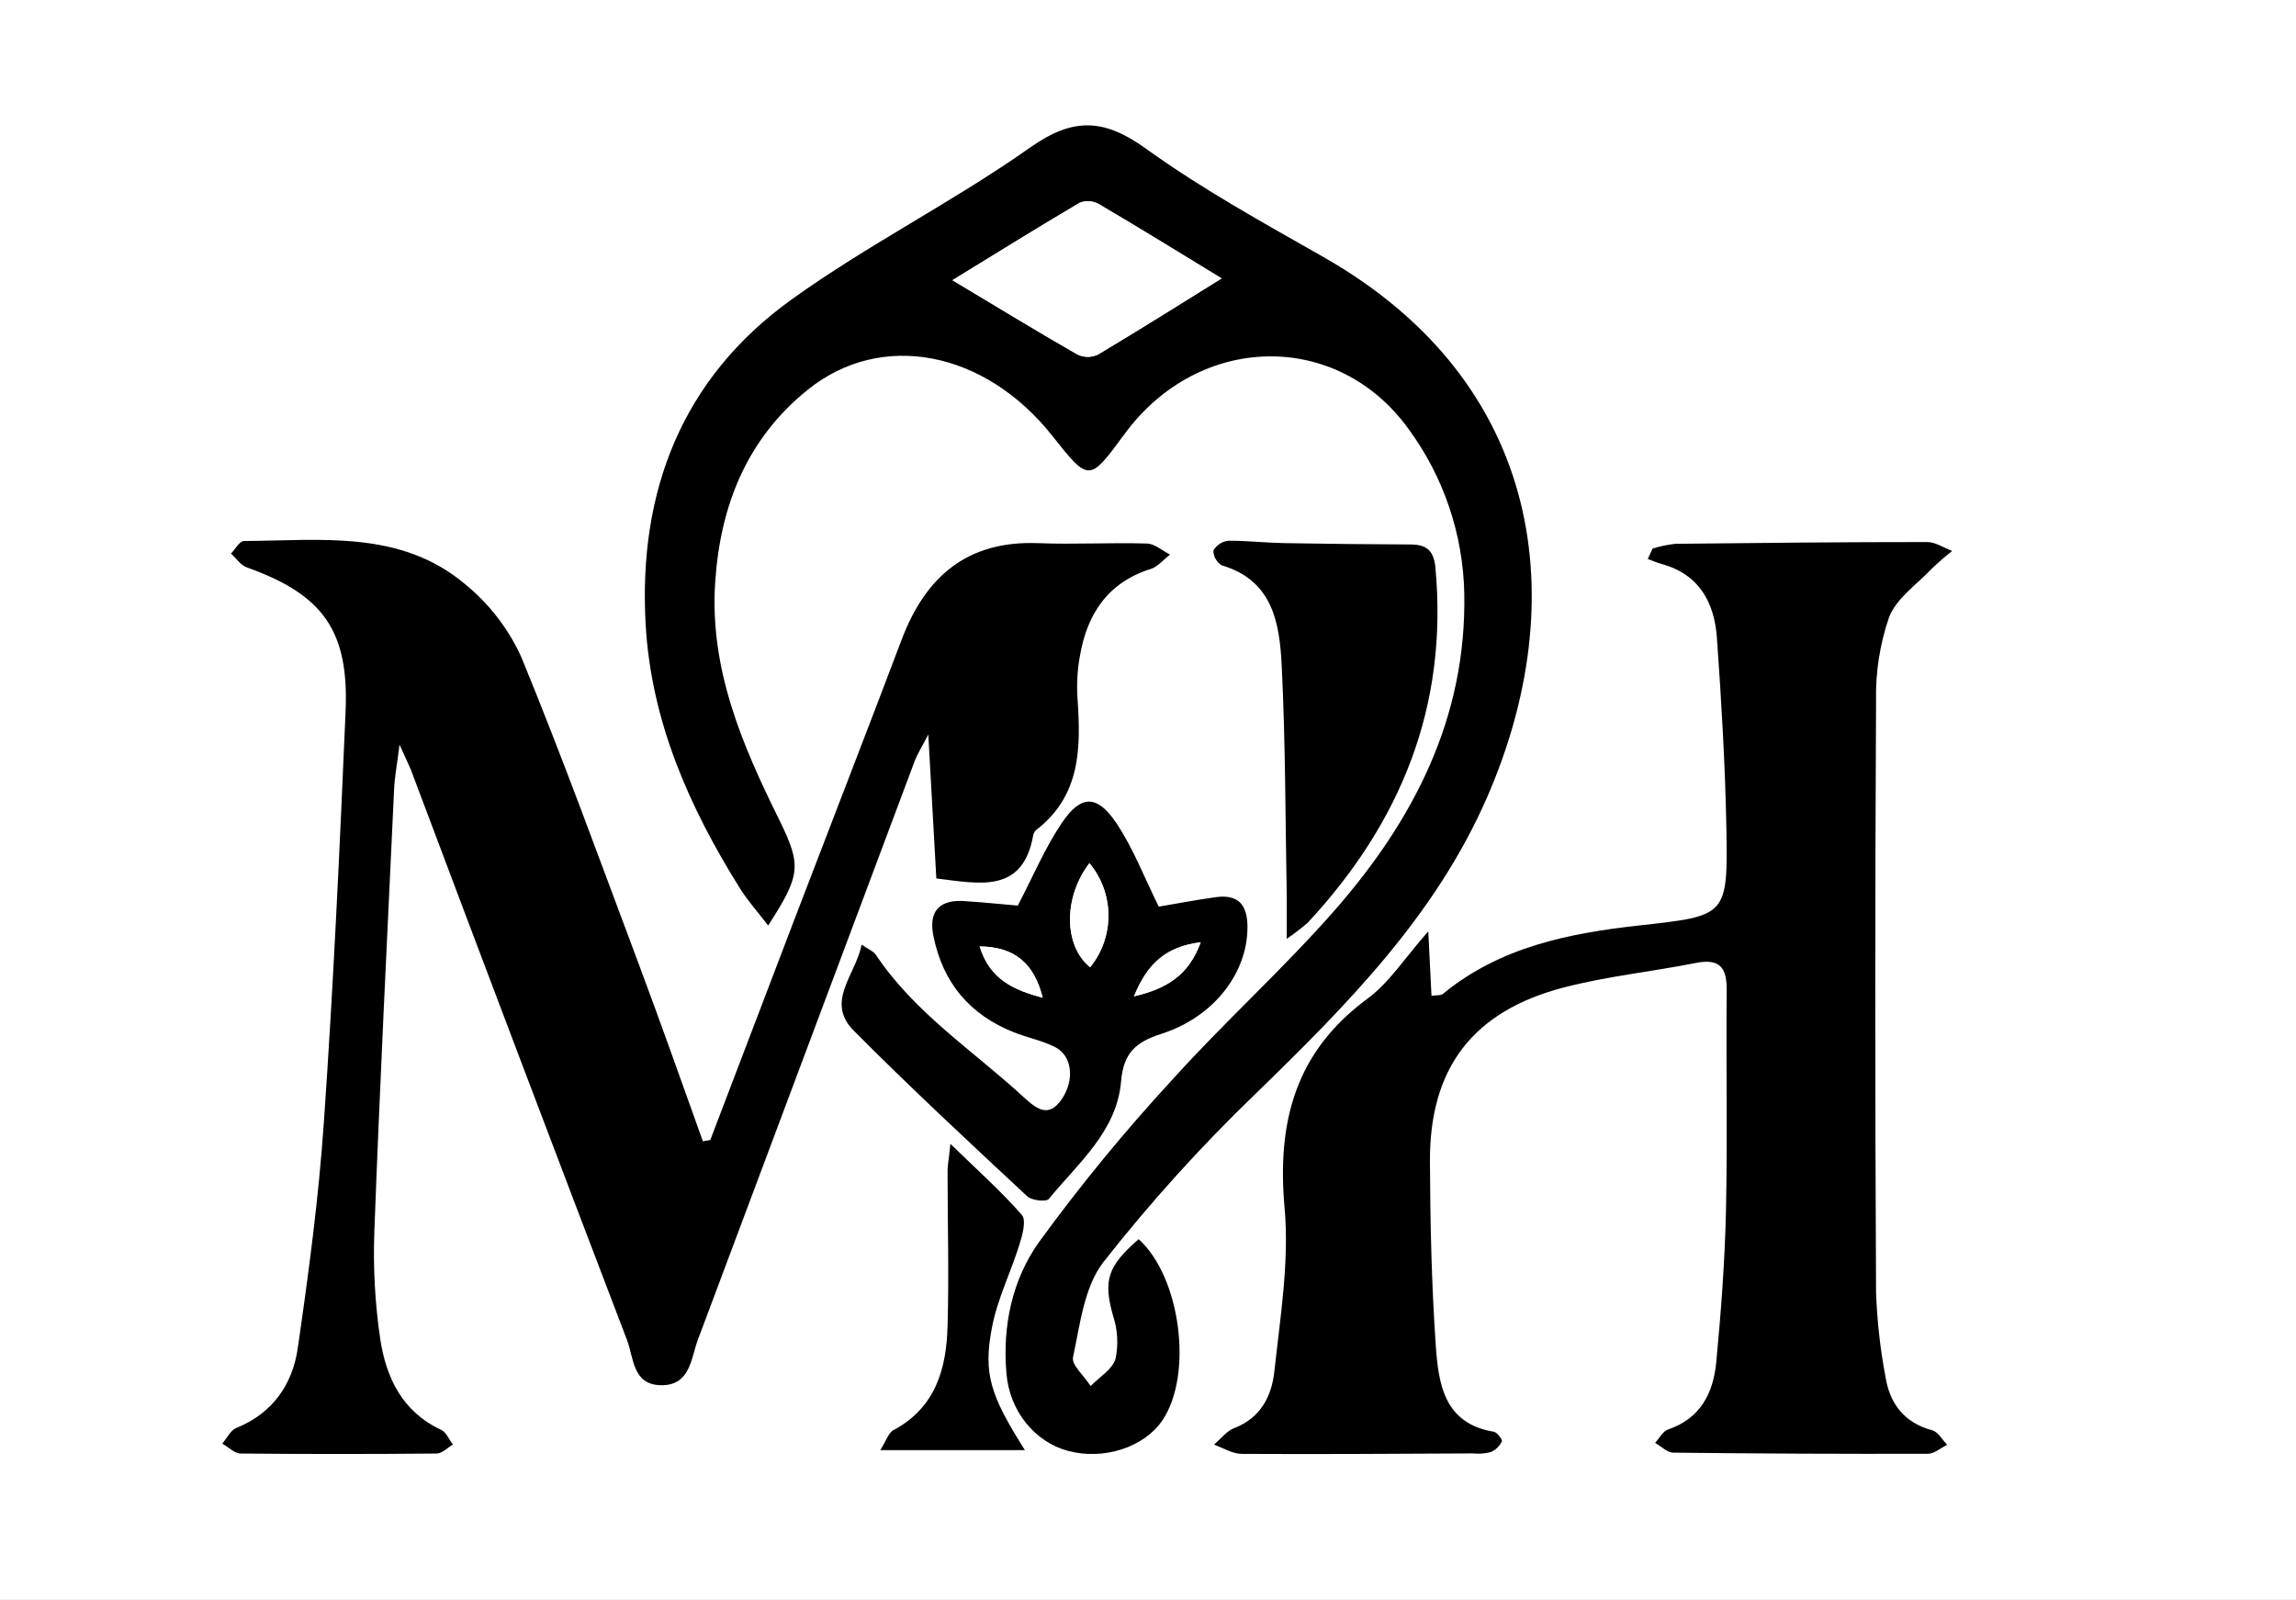
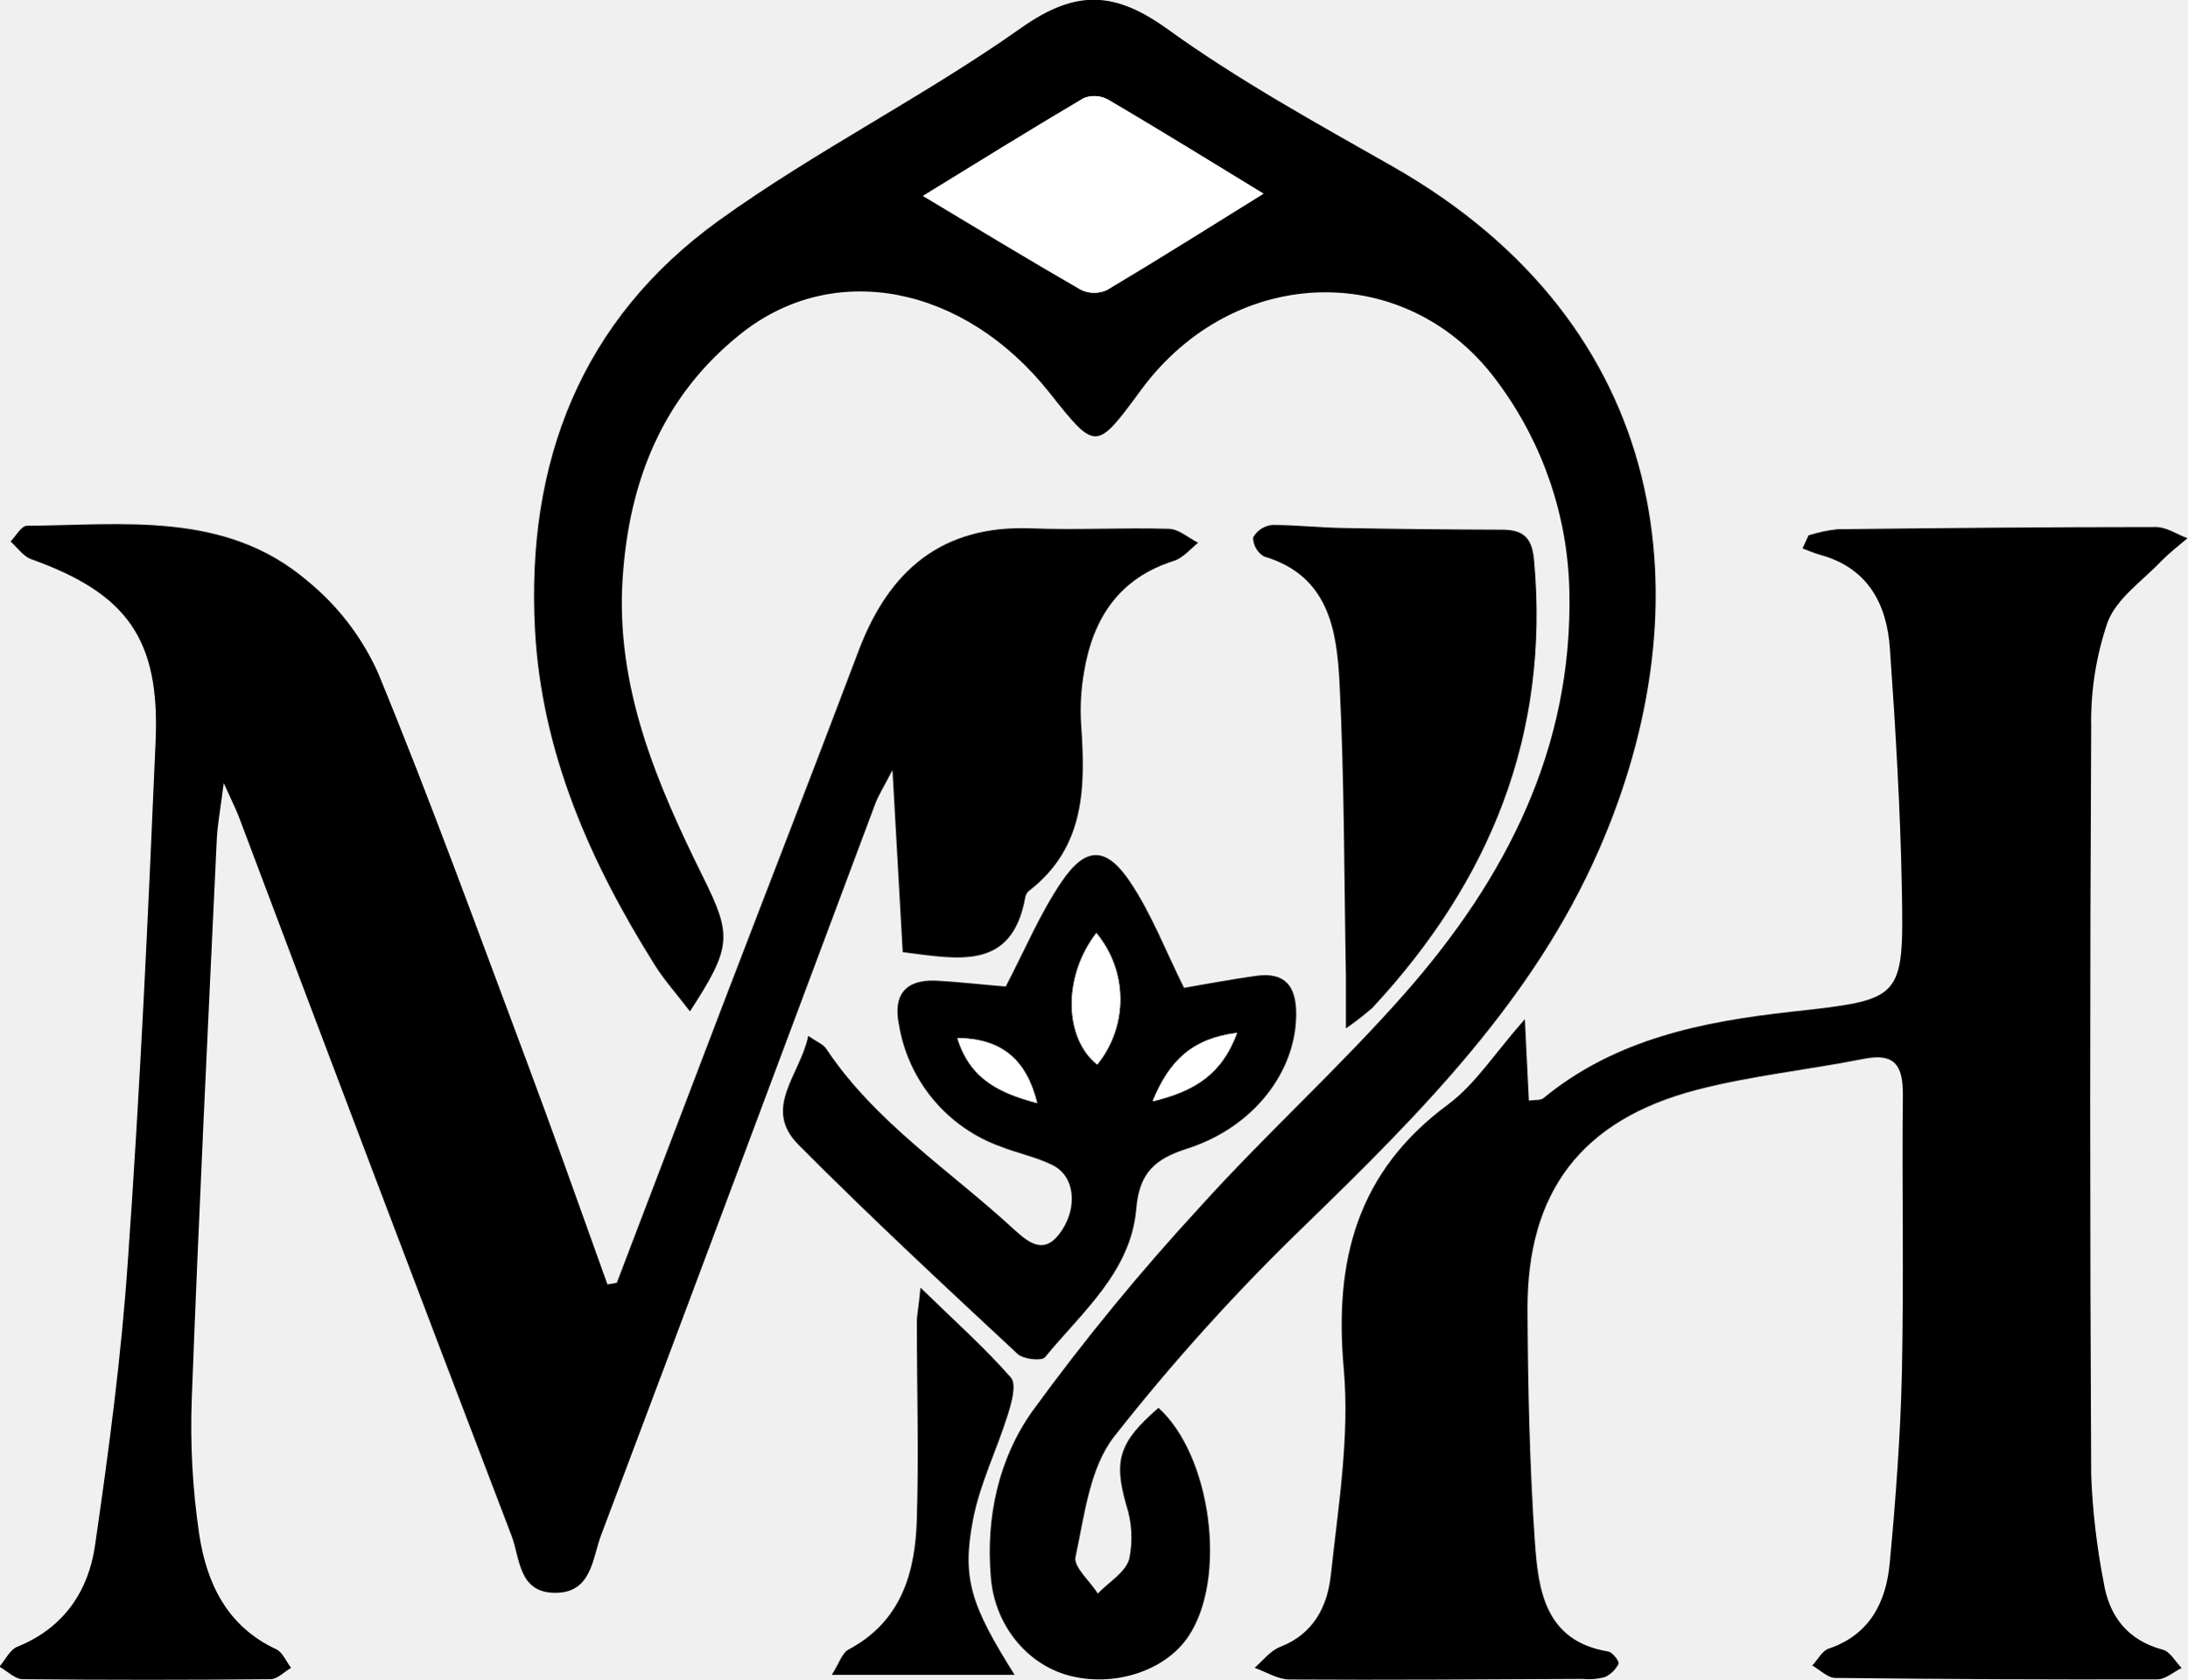
- <svg xmlns="http://www.w3.org/2000/svg" viewBox="0 0 392 273">
+ <svg xmlns="http://www.w3.org/2000/svg" viewBox="0 0 295.25 226.82">
  <g id="Layer_2" data-name="Layer 2">
    <g id="Layer_1-2" data-name="Layer 1">
-       <path d="M392,273H0V0H392ZM121.27,194.62l-1.24.21c-3.67-10.13-7.26-20.3-11-30.39-6.53-17.47-12.89-35-20-52.27a34.37,34.37,0,0,0-9.6-12.43c-11-9.32-24.69-7.45-37.78-7.38-.74,0-1.47,1.4-2.2,2.14.9.81,1.66,2,2.72,2.37,13,4.64,17.46,10.82,16.84,24.7-1,23.3-2.06,46.61-3.63,69.89-.88,12.92-2.6,25.81-4.46,38.64-.89,6.17-4.26,11.12-10.48,13.63-1,.4-1.62,1.76-2.41,2.68,1,.59,2.08,1.68,3.13,1.69q16.74.18,33.49,0c.92,0,1.83-1,2.75-1.53-.66-.85-1.13-2.1-2-2.51C68.73,241,66,235.12,65,228.52a100.36,100.36,0,0,1-1-18.41c.94-25.14,2.19-50.27,3.37-75.41.09-2.06.49-4.11.93-7.63,1.09,2.42,1.61,3.41,2,4.45q18.41,48.61,36.85,97.22c1.14,3,.92,7.59,5.74,7.69,5.08.11,5.16-4.63,6.35-7.78q18.63-49.32,37-98.74c.46-1.22,1.18-2.33,2.34-4.58.51,9.19,1,17,1.37,24.58,7.52.94,14.8,2.59,16.56-7.47a1.51,1.51,0,0,1,.53-.83c7.6-5.91,7.56-14.12,7-22.57a29.71,29.71,0,0,1,.4-7c1.23-7.26,4.79-12.66,12.23-15,1.19-.37,2.12-1.6,3.17-2.42-1.34-.66-2.66-1.84-4-1.88-6.16-.18-12.34.18-18.49-.06-12.11-.47-19.25,5.69-23.34,16.52-6,15.9-12.18,31.74-18.25,47.61Q128.44,175.73,121.27,194.62ZM243.85,159c-4.09,4.63-6.67,8.77-10.33,11.47-12.29,9.08-15.43,21-14.11,35.7.82,9.16-.77,18.59-1.74,27.85-.44,4.19-2.3,8-6.83,9.72-1.32.51-2.32,1.86-3.47,2.83,1.58.55,3.16,1.57,4.74,1.58,13.16.08,26.33,0,39.49-.08a8.58,8.58,0,0,0,3-.22,3.78,3.78,0,0,0,1.9-1.82c.14-.29-.8-1.55-1.36-1.65-8.53-1.4-9.46-8.21-9.92-14.69-.74-10.46-1-21-1-31.46-.07-15.93,7.29-25.64,22.84-29.7,7.38-1.92,15.06-2.7,22.57-4.19,4.13-.82,5.31.84,5.26,4.74-.13,12.5.15,25-.12,37.5-.19,8.65-.84,17.3-1.66,25.91-.49,5.21-2.66,9.61-8.21,11.49-.9.3-1.5,1.5-2.23,2.29,1,.58,2.06,1.66,3.09,1.67q21.75.26,43.49.19c1.1,0,2.19-1,3.28-1.53-.84-.85-1.55-2.2-2.54-2.47-4.82-1.28-7.31-4.53-8-9.18a95.47,95.47,0,0,1-1.67-14.35q-.21-50.51,0-101a41.13,41.13,0,0,1,2.21-14.21c1.22-3.21,4.69-5.58,7.23-8.25A46.07,46.07,0,0,1,333.26,94c-1.42-.53-2.84-1.51-4.25-1.51-14.33,0-28.66.14-43,.3a20.08,20.08,0,0,0-3.9.82c-.27.59-.54,1.18-.82,1.77.79.29,1.55.63,2.35.85,6.45,1.76,9,6.61,9.46,12.67.76,10.79,1.41,21.6,1.61,32.41.27,15.1.06,15-14.85,16.63-12,1.33-23.75,3.66-33.5,11.65-.4.33-1.14.23-2,.36C244.23,166.57,244.08,163.49,243.85,159Zm-112.7-1c5.6-8.66,5.72-10.18,1.81-18.09-6.33-12.78-11.86-25.77-10.89-40.52.86-13.06,5.43-24.46,15.77-32.79,12.61-10.15,30.28-6.66,41.76,7.81,6.3,7.95,6.3,7.95,12.36-.28,12.72-17.29,36.34-17.76,48.49-.83a49.08,49.08,0,0,1,9.51,28c.47,21.27-8.59,38.8-22.12,54.21-8.78,10-18.74,19-27.65,28.84A308.61,308.61,0,0,0,177.44,212c-4.53,6.39-6.28,14.32-5.58,22.4.56,6.47,4.85,11.74,10.51,13.27,6.08,1.63,13-.61,16.12-5.22,5.28-7.82,3.1-24.46-4.05-30.92-5.4,4.64-6.06,7.07-4.37,13.09a14.11,14.11,0,0,1,.42,7.32c-.52,1.82-2.77,3.13-4.26,4.67-1.08-1.66-3.33-3.58-3-4.94,1.22-5.57,1.9-12,5.19-16.24a280,280,0,0,1,26.07-28.82c15.48-15.05,30.58-30.26,39.4-50.45,14.54-33.24,10-70.73-27.91-92.3-10.27-5.84-20.7-11.58-30.26-18.47-7.15-5.15-12.4-5.45-19.79-.24-13.17,9.28-27.74,16.57-40.81,26C116.45,64.55,109,83.81,110.23,106.48c.92,16.59,7.45,31.31,16.13,45.18C127.66,153.72,129.31,155.56,131.15,158Zm42.62-3.36c-2.92-.24-6.21-.62-9.5-.76-4.15-.18-5.75,1.93-4.93,6,1.62,8,6.2,13.47,13.77,16.43,2.32.9,4.83,1.4,7,2.51,2.92,1.47,3.34,5.53,1.23,8.76-2.23,3.4-4.28,1.92-6.48-.1-8.62-8-18.72-14.4-25.37-24.44-.38-.58-1.2-.87-2.4-1.7-1.09,5.28-6.25,9.76-1.33,14.7,9.63,9.66,19.63,18.95,29.6,28.26.76.71,3.23,1,3.67.45,5-6.13,11.62-11.55,12.34-20.06.41-4.89,2.54-6.74,6.88-8.13,9-2.88,14.68-10.44,14.7-18.17,0-3.82-1.53-5.69-5.39-5.16-3.43.47-6.82,1.13-9.75,1.62-2.46-4.95-4.35-9.94-7.24-14.26-3.25-4.87-6-4.87-9.26-.11C178.42,144.71,176.39,149.61,173.77,154.6Zm45.92,5.67a41.56,41.56,0,0,0,3.58-2.78c15.88-17.08,24-36.93,21.8-60.57-.28-3.12-1.61-4-4.36-4q-10.76,0-21.49-.23c-3.16-.06-6.32-.46-9.47-.41A3.36,3.36,0,0,0,207.16,94a3,3,0,0,0,1.46,2.56c8.73,2.58,9.85,9.92,10.21,17.12.65,13.14.62,26.31.86,39.47C219.72,155,219.69,157,219.69,160.27Zm-57.43,35c-.3,2.79-.5,3.76-.49,4.72,0,8.83.27,17.67,0,26.49-.22,7.23-2,13.88-9.19,17.71-.9.48-1.3,1.89-2.3,3.44H175c-5.89-9.39-7.16-13-5.61-21,.93-4.84,3.22-9.4,4.69-14.14.5-1.62,1.19-4.13.41-5C171,203.48,167.09,200,162.26,195.27Z" style="fill:#fff" />
-       <path d="M121.27,194.62q7.2-18.88,14.4-37.76c6.07-15.87,12.24-31.71,18.25-47.61,4.09-10.83,11.23-17,23.34-16.52,6.15.24,12.33-.12,18.49.06,1.36,0,2.68,1.22,4,1.88-1.05.82-2,2-3.17,2.42-7.44,2.31-11,7.71-12.23,15a29.71,29.71,0,0,0-.4,7c.59,8.45.63,16.66-7,22.57a1.51,1.51,0,0,0-.53.83c-1.76,10.06-9,8.41-16.56,7.47-.42-7.63-.86-15.39-1.37-24.58-1.16,2.25-1.88,3.36-2.34,4.58q-18.49,49.38-37,98.74c-1.19,3.15-1.27,7.89-6.35,7.78-4.82-.1-4.6-4.71-5.74-7.69q-18.56-48.57-36.85-97.22c-.39-1-.91-2-2-4.45-.44,3.52-.84,5.57-.93,7.63-1.18,25.14-2.43,50.27-3.37,75.41a100.36,100.36,0,0,0,1,18.41c1,6.6,3.76,12.44,10.41,15.53.87.41,1.34,1.66,2,2.51-.92.53-1.83,1.52-2.75,1.53q-16.74.16-33.49,0c-1,0-2.09-1.1-3.13-1.69.79-.92,1.41-2.28,2.41-2.68,6.22-2.51,9.59-7.46,10.48-13.63,1.86-12.83,3.58-25.72,4.46-38.64C56.93,168.18,58,144.87,59,121.57c.62-13.88-3.82-20.06-16.84-24.7-1.06-.37-1.82-1.56-2.72-2.37.73-.74,1.46-2.13,2.2-2.14,13.09-.07,26.73-1.94,37.78,7.38A34.37,34.37,0,0,1,89,112.17c7.09,17.24,13.45,34.8,20,52.27,3.78,10.09,7.37,20.26,11,30.39Z" />
-       <path d="M243.85,159c.23,4.48.38,7.56.55,11,.83-.13,1.57,0,2-.36,9.75-8,21.49-10.32,33.5-11.65,14.91-1.66,15.12-1.53,14.85-16.63-.2-10.81-.85-21.62-1.61-32.41-.42-6.06-3-10.91-9.46-12.67-.8-.22-1.56-.56-2.35-.85.28-.59.55-1.18.82-1.77a20.08,20.08,0,0,1,3.9-.82c14.33-.16,28.66-.3,43-.3,1.41,0,2.83,1,4.25,1.51a46.07,46.07,0,0,0-3.56,3.11c-2.54,2.67-6,5-7.23,8.25a41.13,41.13,0,0,0-2.21,14.21q-.27,50.51,0,101A95.47,95.47,0,0,0,321.9,235c.73,4.65,3.22,7.9,8,9.18,1,.27,1.7,1.62,2.54,2.47-1.09.53-2.18,1.53-3.28,1.53q-21.74.06-43.49-.19c-1,0-2.06-1.09-3.09-1.67.73-.79,1.33-2,2.23-2.29,5.55-1.88,7.72-6.28,8.21-11.49.82-8.61,1.47-17.26,1.66-25.91.27-12.49,0-25,.12-37.5.05-3.9-1.13-5.56-5.26-4.74-7.51,1.49-15.19,2.27-22.57,4.19-15.55,4.06-22.91,13.77-22.84,29.7.05,10.49.28,21,1,31.46.46,6.48,1.39,13.29,9.92,14.69.56.1,1.5,1.36,1.36,1.65a3.78,3.78,0,0,1-1.9,1.82,8.58,8.58,0,0,1-3,.22c-13.16.06-26.33.16-39.49.08-1.58,0-3.16-1-4.74-1.58,1.15-1,2.15-2.32,3.47-2.83,4.53-1.75,6.39-5.53,6.83-9.72,1-9.26,2.56-18.69,1.74-27.85-1.32-14.68,1.82-26.62,14.11-35.7C237.18,167.78,239.76,163.64,243.85,159Z" />
-       <path d="M131.15,158c-1.84-2.4-3.49-4.24-4.79-6.3-8.68-13.87-15.21-28.59-16.13-45.18-1.26-22.67,6.22-41.93,24.86-55.35,13.07-9.41,27.64-16.7,40.81-26,7.39-5.21,12.64-4.91,19.79.24,9.56,6.89,20,12.63,30.26,18.47,37.92,21.57,42.45,59.06,27.91,92.3-8.82,20.19-23.92,35.4-39.4,50.45a280,280,0,0,0-26.07,28.82c-3.29,4.24-4,10.67-5.19,16.24-.3,1.36,2,3.28,3,4.94,1.49-1.54,3.74-2.85,4.26-4.67a14.11,14.11,0,0,0-.42-7.32c-1.69-6-1-8.45,4.37-13.09,7.15,6.46,9.33,23.1,4.05,30.92-3.12,4.61-10,6.85-16.12,5.22-5.66-1.53-10-6.8-10.51-13.27-.7-8.08,1-16,5.58-22.4a308.61,308.61,0,0,1,22.75-27.71c8.91-9.88,18.87-18.84,27.65-28.84C241.37,140,250.43,122.51,250,101.24a49.08,49.08,0,0,0-9.51-28C228.3,56.33,204.68,56.8,192,74.09c-6.06,8.23-6.06,8.23-12.36.28-11.48-14.47-29.15-18-41.76-7.81-10.34,8.33-14.91,19.73-15.77,32.79-1,14.75,4.56,27.74,10.89,40.52C136.87,147.78,136.75,149.3,131.15,158ZM208.57,47.53c-6.29-3.83-13.59-8.35-21-12.71a3.85,3.85,0,0,0-3.25-.21c-7.48,4.43-14.87,9-21.72,13.22,7.23,4.33,14.23,8.6,21.35,12.69a4.09,4.09,0,0,0,3.5,0C194.63,56.25,201.69,51.8,208.57,47.53Z" />
-       <path d="M173.77,154.6c2.62-5,4.65-9.89,7.57-14.19,3.24-4.76,6-4.76,9.26.11,2.89,4.32,4.78,9.31,7.24,14.26,2.93-.49,6.32-1.15,9.75-1.62,3.86-.53,5.41,1.34,5.39,5.16,0,7.73-5.69,15.29-14.7,18.17-4.34,1.39-6.47,3.24-6.88,8.13-.72,8.51-7.32,13.93-12.34,20.06-.44.53-2.91.26-3.67-.45-10-9.31-20-18.6-29.6-28.26-4.92-4.94.24-9.42,1.33-14.7,1.2.83,2,1.12,2.4,1.7,6.65,10,16.75,16.47,25.37,24.44,2.2,2,4.25,3.5,6.48.1,2.11-3.23,1.69-7.29-1.23-8.76-2.2-1.11-4.71-1.61-7-2.51-7.57-3-12.15-8.46-13.77-16.43-.82-4,.78-6.15,4.93-6C167.56,154,170.85,154.36,173.77,154.6ZM186,147.36c-4.53,5.91-4.36,14.2.13,17.76A14,14,0,0,0,186,147.36Zm-18.75,14.21c1.76,5.7,5.9,7.45,10.77,8.77C176.56,164.43,173.2,161.63,167.26,161.57Zm37.71-.71c-5.88.74-9.08,3.62-11.37,9.23C199.3,168.76,202.93,166.41,205,160.86Z" />
-       <path d="M219.69,160.27c0-3.3,0-5.23,0-7.16-.24-13.16-.21-26.33-.86-39.47-.36-7.2-1.48-14.54-10.21-17.12A3,3,0,0,1,207.16,94a3.36,3.36,0,0,1,2.59-1.69c3.15,0,6.31.35,9.47.41q10.74.19,21.49.23c2.75,0,4.08.89,4.36,4,2.19,23.64-5.92,43.49-21.8,60.57A41.56,41.56,0,0,1,219.69,160.27Z" />
-       <path d="M162.26,195.27c4.83,4.7,8.78,8.21,12.21,12.15.78.9.09,3.41-.41,5-1.47,4.74-3.76,9.3-4.69,14.14-1.55,8-.28,11.65,5.61,21H150.29c1-1.55,1.4-3,2.3-3.44,7.15-3.83,9-10.48,9.19-17.71.26-8.82,0-17.66,0-26.49C161.76,199,162,198.06,162.26,195.27Z" />
-       <path d="M208.57,47.53c-6.88,4.27-13.94,8.72-21.1,13a4.09,4.09,0,0,1-3.5,0c-7.12-4.09-14.12-8.36-21.35-12.69,6.85-4.2,14.24-8.79,21.72-13.22a3.85,3.85,0,0,1,3.25.21C195,39.18,202.28,43.7,208.57,47.53Z" style="fill:#fff" />
-       <path d="M186,147.36a14,14,0,0,1,.13,17.76C181.65,161.56,181.48,153.27,186,147.36Z" style="fill:#fff" />
-       <path d="M167.26,161.57c5.94.06,9.3,2.86,10.77,8.77C173.16,169,169,167.27,167.26,161.57Z" style="fill:#fff" />
-       <path d="M205,160.86c-2,5.55-5.67,7.9-11.37,9.23C195.89,164.48,199.09,161.6,205,160.86Z" style="fill:#fff" />
+       <path d="M83.26,173.24q7.2-18.88,14.4-37.76c6.08-15.87,12.25-31.71,18.25-47.61,4.09-10.83,11.23-17,23.34-16.52,6.16.24,12.33-.12,18.49.06,1.36,0,2.68,1.22,4,1.88-1,.82-2,2-3.17,2.42-7.43,2.3-11,7.71-12.22,15a29.72,29.72,0,0,0-.41,7c.59,8.45.63,16.66-7,22.57a1.45,1.45,0,0,0-.52.83c-1.77,10.06-9.05,8.41-16.56,7.47-.43-7.63-.86-15.39-1.38-24.59-1.16,2.26-1.88,3.37-2.34,4.59-12.33,32.91-24.59,65.86-37,98.74-1.19,3.15-1.26,7.89-6.34,7.78-4.83-.1-4.6-4.71-5.74-7.69q-18.56-48.57-36.86-97.22c-.39-1-.9-2-2-4.45-.44,3.52-.84,5.57-.94,7.63-1.18,25.14-2.42,50.27-3.37,75.41a99.5,99.5,0,0,0,1,18.41c1,6.6,3.75,12.44,10.4,15.53.87.41,1.34,1.66,2,2.51-.92.53-1.83,1.52-2.75,1.53q-16.74.16-33.49,0c-1,0-2.09-1.1-3.13-1.69.79-.92,1.41-2.28,2.41-2.69,6.23-2.5,9.59-7.45,10.49-13.63,1.86-12.82,3.58-25.71,4.45-38.63C18.93,146.8,20,123.49,21,100.19c.62-13.88-3.83-20.06-16.85-24.7-1-.37-1.82-1.56-2.72-2.37C2.15,72.37,2.89,71,3.63,71,16.72,70.91,30.35,69,41.4,78.36A34.15,34.15,0,0,1,51,90.79c7.1,17.24,13.45,34.8,20,52.27,3.77,10.09,7.36,20.26,11,30.39Z" />
+       <path d="M205.85,137.63c.22,4.48.37,7.56.54,11,.83-.13,1.58,0,2-.36,9.75-8,21.49-10.32,33.5-11.65,14.92-1.66,15.13-1.53,14.85-16.63-.2-10.81-.85-21.62-1.61-32.41-.42-6.06-3-10.91-9.46-12.67-.8-.22-1.56-.57-2.34-.85.27-.59.54-1.18.82-1.77a19.93,19.93,0,0,1,3.9-.82c14.32-.17,28.65-.3,43-.3,1.42,0,2.83,1,4.25,1.51-1.19,1-2.47,2-3.56,3.11-2.54,2.67-6,5-7.23,8.25a41.37,41.37,0,0,0-2.21,14.21q-.27,50.5,0,101a95.62,95.62,0,0,0,1.67,14.35c.74,4.65,3.22,7.9,8,9.18,1,.27,1.7,1.62,2.54,2.47-1.09.53-2.18,1.53-3.27,1.53q-21.75.06-43.49-.19c-1,0-2.07-1.09-3.1-1.67.74-.79,1.33-2,2.23-2.29,5.55-1.88,7.72-6.28,8.22-11.49.81-8.61,1.46-17.26,1.65-25.91.27-12.49,0-25,.13-37.5,0-3.9-1.14-5.56-5.27-4.74-7.51,1.49-15.19,2.27-22.57,4.19-15.55,4.06-22.91,13.77-22.83,29.7.05,10.49.28,21,1,31.46.46,6.48,1.4,13.29,9.92,14.69.57.1,1.51,1.36,1.37,1.65a3.84,3.84,0,0,1-1.91,1.82,8.58,8.58,0,0,1-3,.22c-13.16.06-26.32.16-39.49.08-1.58,0-3.15-1-4.73-1.58,1.15-1,2.14-2.32,3.47-2.83,4.52-1.75,6.38-5.53,6.82-9.72,1-9.26,2.56-18.69,1.74-27.85-1.32-14.68,1.82-26.62,14.12-35.7C199.17,146.4,201.76,142.26,205.85,137.63Z" />
+       <path d="M93.14,136.58c-1.84-2.4-3.49-4.24-4.78-6.3-8.69-13.87-15.22-28.59-16.14-45.18C71,62.43,78.44,43.17,97.09,29.74c13.06-9.4,27.64-16.69,40.8-26,7.4-5.21,12.65-4.92,19.79.24,9.56,6.89,20,12.63,30.27,18.47,37.92,21.57,42.44,59.06,27.91,92.3-8.83,20.19-23.92,35.4-39.41,50.45a281,281,0,0,0-26.06,28.82c-3.3,4.24-4,10.67-5.2,16.24-.3,1.36,2,3.28,3,4.94,1.48-1.54,3.73-2.85,4.25-4.67a14.21,14.21,0,0,0-.41-7.32c-1.7-6-1-8.45,4.36-13.09,7.15,6.46,9.33,23.1,4,30.92-3.11,4.61-10,6.85-16.12,5.22-5.66-1.53-10-6.8-10.51-13.27-.7-8.08,1.05-16,5.59-22.4a308.5,308.5,0,0,1,22.74-27.71c8.92-9.88,18.87-18.84,27.65-28.84,13.53-15.41,22.59-32.94,22.12-54.21a49.08,49.08,0,0,0-9.51-28C190.29,35,166.68,35.42,154,52.71c-6.06,8.23-6.06,8.23-12.36.28-11.49-14.47-29.15-18-41.77-7.81C89.49,53.51,84.92,64.91,84.06,78c-1,14.75,4.57,27.74,10.89,40.52C98.86,126.4,98.75,127.92,93.14,136.58ZM170.56,26.15c-6.29-3.83-13.59-8.35-21-12.71a3.85,3.85,0,0,0-3.25-.21c-7.48,4.42-14.86,9-21.72,13.22,7.23,4.33,14.24,8.6,21.35,12.69a4.09,4.09,0,0,0,3.5,0C156.63,34.87,163.68,30.42,170.56,26.15Z" />
+       <path d="M135.77,133.22c2.61-5,4.64-9.89,7.57-14.19,3.24-4.76,6-4.76,9.25.11,2.89,4.32,4.78,9.31,7.25,14.26,2.92-.49,6.32-1.15,9.74-1.62,3.86-.53,5.41,1.34,5.4,5.16,0,7.73-5.7,15.29-14.7,18.17-4.35,1.39-6.48,3.24-6.89,8.13-.72,8.51-7.31,13.93-12.33,20.06-.44.53-2.92.26-3.68-.45-10-9.31-20-18.6-29.59-28.26-4.92-4.94.23-9.42,1.32-14.7,1.2.83,2,1.12,2.4,1.7,6.65,10,16.75,16.47,25.38,24.44,2.19,2,4.24,3.5,6.47.1,2.12-3.23,1.7-7.29-1.22-8.76-2.21-1.11-4.71-1.61-7-2.51a21.16,21.16,0,0,1-13.78-16.43c-.82-4,.78-6.15,4.93-6C129.56,132.6,132.84,133,135.77,133.22ZM148,126c-4.54,5.91-4.36,14.2.12,17.76A14,14,0,0,0,148,126Zm-18.76,14.21c1.76,5.7,5.9,7.45,10.77,8.77C138.55,143.05,135.2,140.25,129.25,140.19Zm37.71-.71c-5.88.74-9.08,3.62-11.37,9.23C161.29,147.37,164.92,145,167,139.48Z" />
+       <path d="M181.69,138.88c0-3.29,0-5.22,0-7.15-.24-13.16-.2-26.33-.86-39.47-.36-7.2-1.48-14.54-10.21-17.12a3,3,0,0,1-1.46-2.56,3.36,3.36,0,0,1,2.59-1.69c3.15,0,6.31.35,9.47.41q10.74.2,21.49.23c2.75,0,4.08.89,4.37,4,2.19,23.64-5.93,43.49-21.81,60.57A39.43,39.43,0,0,1,181.69,138.88Z" />
+       <path d="M124.26,173.89c4.83,4.7,8.77,8.21,12.21,12.15.78.9.09,3.41-.42,5-1.47,4.74-3.76,9.3-4.69,14.14-1.55,8-.27,11.65,5.61,21H112.28c1-1.55,1.4-3,2.3-3.44,7.16-3.83,9-10.48,9.19-17.71.27-8.82,0-17.66,0-26.49C123.76,177.65,124,176.68,124.26,173.89Z" />
+       <path d="M170.56,26.15c-6.88,4.27-13.93,8.72-21.1,13a4.09,4.09,0,0,1-3.5,0c-7.11-4.09-14.12-8.36-21.35-12.69,6.86-4.2,14.24-8.8,21.72-13.22a3.85,3.85,0,0,1,3.25.21C157,17.8,164.27,22.32,170.56,26.15Z" style="fill:#fff" />
+       <path d="M148,126a14,14,0,0,1,.12,17.76C143.65,140.18,143.47,131.89,148,126Z" style="fill:#fff" />
+       <path d="M129.25,140.19c5.95.06,9.3,2.86,10.77,8.77C135.15,147.64,131,145.89,129.25,140.19Z" style="fill:#fff" />
+       <path d="M167,139.48c-2,5.55-5.67,7.89-11.37,9.23C157.88,143.1,161.08,140.22,167,139.48Z" style="fill:#fff" />
    </g>
  </g>
</svg>
